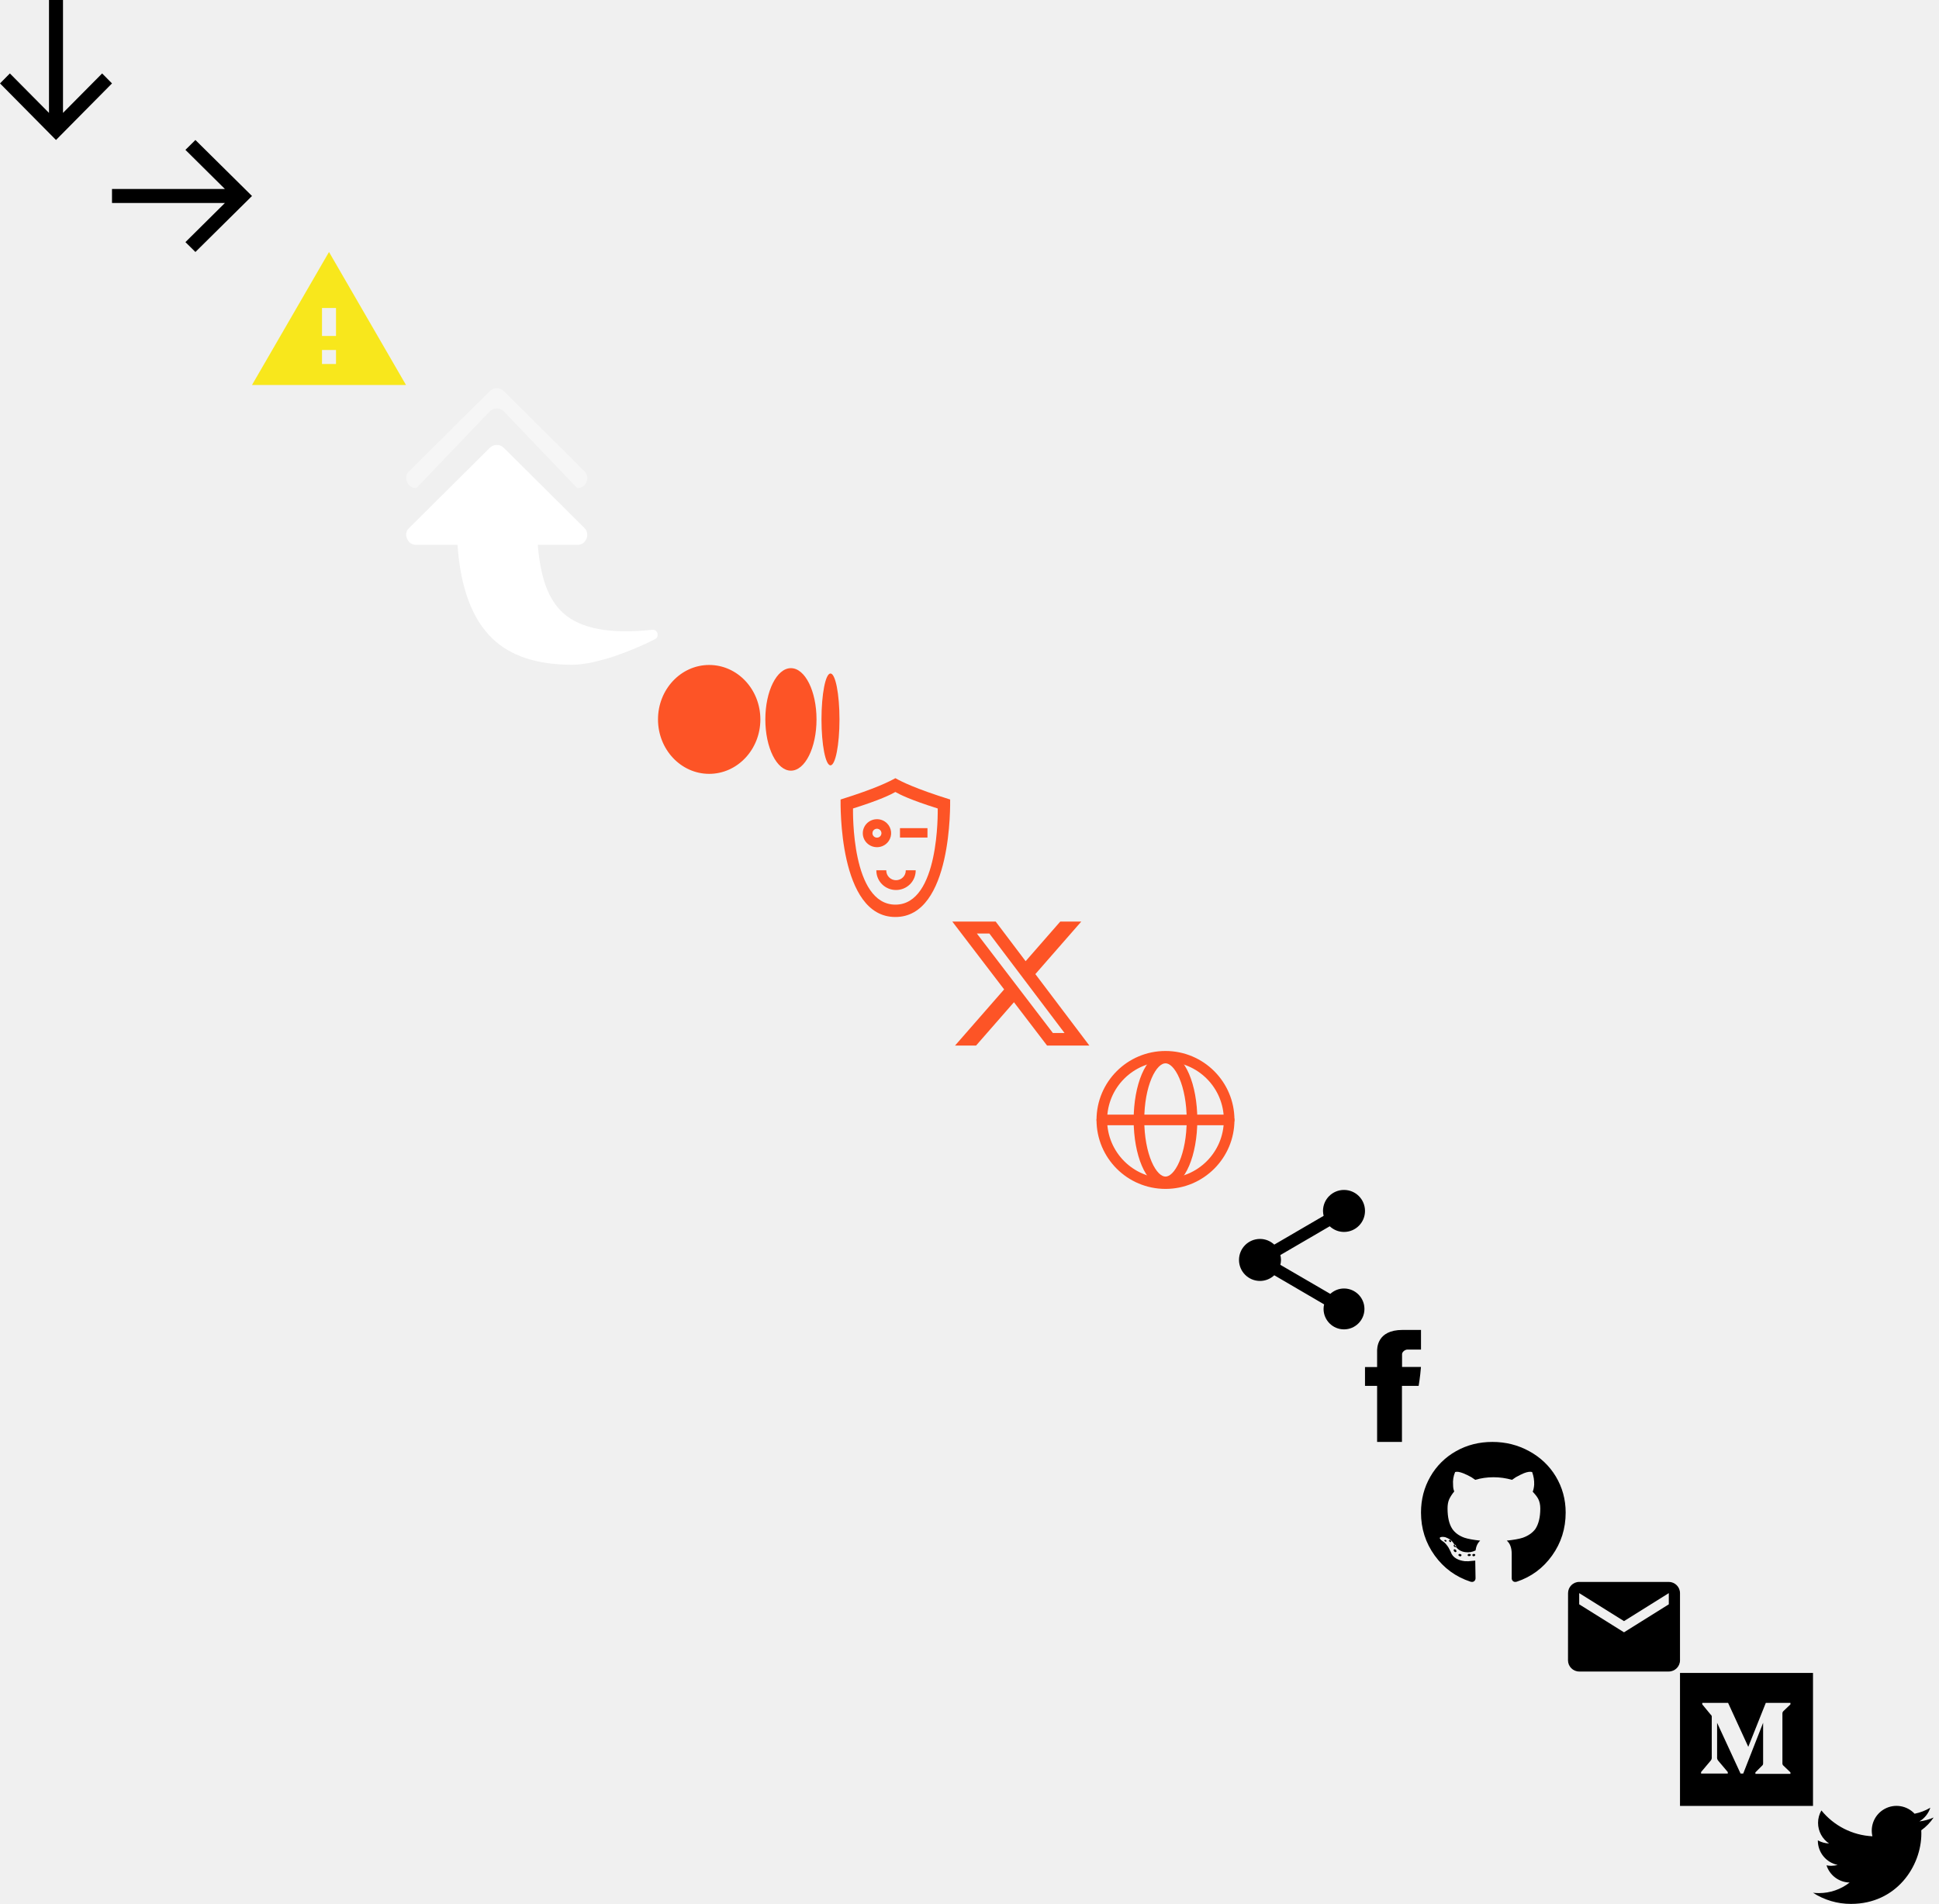
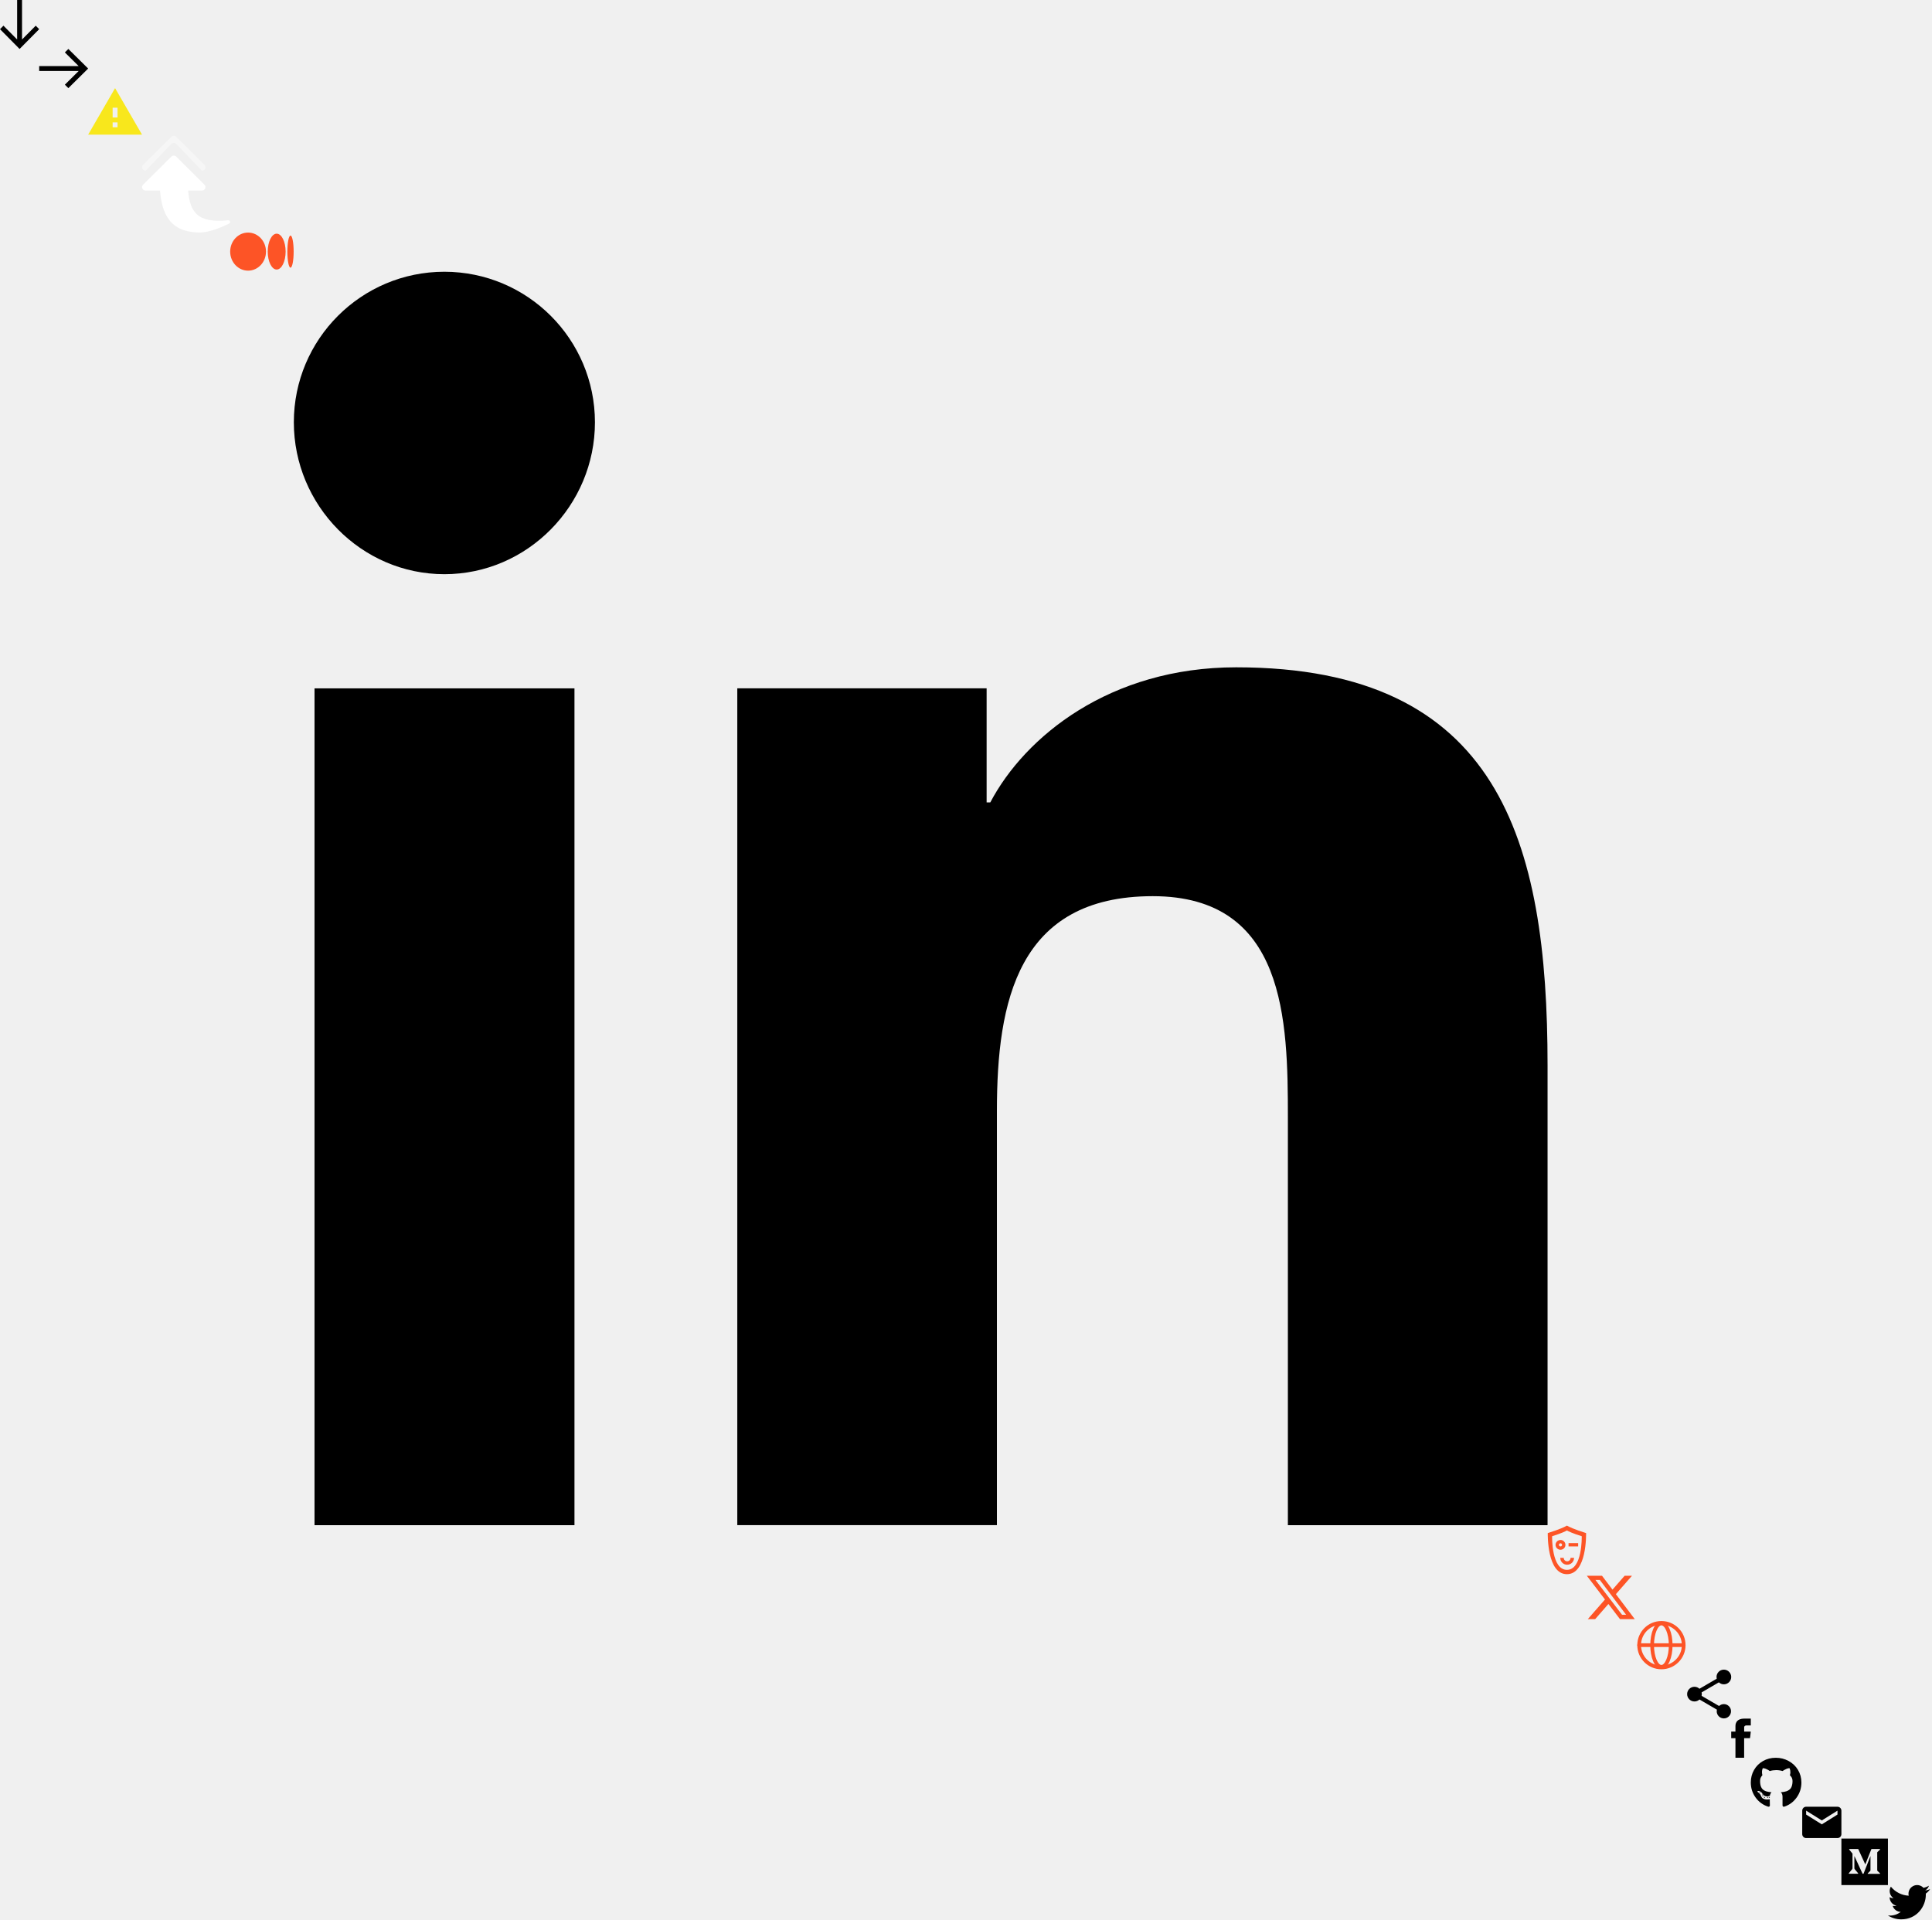
- <svg xmlns="http://www.w3.org/2000/svg" width="277" height="272" viewBox="0 0 277 272">
+ <svg xmlns="http://www.w3.org/2000/svg" width="789" height="784" viewBox="0 0 789 784">
  <svg width="16" height="20" viewBox="0 0 16 20" id="arrow-d">
    <path fill-rule="evenodd" d="M16 11.916l-1.41-1.425L9 16.13V0H7v16.13l-5.59-5.64L0 11.917 8 20z" />
  </svg>
  <svg width="20" height="16" viewBox="0 0 20 16" id="arrow-r" x="16" y="20">
    <path fill-rule="evenodd" d="M11.916 0L10.49 1.41 16.13 7H0v2h16.13l-5.64 5.59L11.917 16 20 8z" />
  </svg>
  <svg width="22" height="19" viewBox="0 0 22 19" id="error" x="36" y="36">
    <path fill="#F8E71C" fill-rule="evenodd" d="M0 19h22L11 0 0 19zm12-3h-2v-2h2v2zm0-4h-2V8h2v4z" />
  </svg>
  <svg width="36" height="40" fill="none" viewBox="0 0 36 40" id="icon-next" x="58" y="55">
    <path d="M12.32 36.201c-2.888-2.795-4.541-7.249-4.96-13.36H1.48c-.628 0-1.07-.29-1.324-.87-.254-.61-.15-1.13.314-1.562l11.49-11.42a1.385 1.385 0 0 1 1.01-.424c.39 0 .726.141 1.01.424l11.49 11.42c.284.268.426.603.426 1.004 0 .178-.037.364-.112.558-.254.58-.695.87-1.324.87h-5.633c.195 2.394.587 4.382 1.178 5.967.591 1.583 1.418 2.85 2.48 3.803 2.469 2.215 6.695 3.004 12.68 2.364.389-.03.643.141.763.513a.668.668 0 0 1 .022.2c0 .298-.127.506-.381.625l-.898.446c-.419.208-1.096.51-2.031.904-.936.393-1.87.75-2.806 1.07-.934.32-1.967.606-3.096.86-1.13.252-2.129.378-2.996.378-5.027 0-8.835-1.256-11.423-3.77z" fill="#fff" />
    <path opacity=".4" d="M12.97 3.352c-.389 0-.725.142-1.01.424L1.48 14.736c-.628 0-1.07-.29-1.324-.87-.254-.61-.15-1.13.314-1.56L11.96.884A1.385 1.385 0 0 1 12.97.46c.39 0 .726.141 1.01.424l11.49 11.42c.284.268.426.602.426 1.004 0 .179-.037.364-.112.558-.254.58-.695.87-1.324.87L13.98 3.776a1.384 1.384 0 0 0-1.01-.424z" fill="#fff" />
  </svg>
  <svg width="26" height="16" fill="none" viewBox="0 0 26 16" id="s-custom" x="94" y="95">
    <path d="M7.312 0c4.038 0 7.312 3.482 7.312 7.778 0 4.295-3.274 7.778-7.312 7.778S0 12.073 0 7.778C0 3.482 3.274 0 7.312 0zm11.677.456c2.019 0 3.656 3.278 3.656 7.322 0 4.043-1.637 7.322-3.656 7.322-2.02 0-3.656-3.279-3.656-7.322S16.97.456 18.989.456zm5.651.762c.71 0 1.286 2.937 1.286 6.56 0 3.622-.576 6.56-1.286 6.56-.71 0-1.285-2.938-1.285-6.56 0-3.623.575-6.56 1.285-6.56z" fill="#FD5426" />
  </svg>
-   <svg width="16" height="20" fill="none" viewBox="0 0 16 20" id="s-portal" x="120" y="111">
+   <svg width="512" height="512" viewBox="0 0 24 24" id="s-linkedin" x="120" y="111">
+     <path d="M23.994 24v-.001H24v-8.802c0-4.306-.927-7.623-5.961-7.623-2.42 0-4.044 1.328-4.707 2.587h-.07V7.976H8.489v16.023h4.97v-7.934c0-2.089.396-4.109 2.983-4.109 2.549 0 2.587 2.384 2.587 4.243V24zM.396 7.977h4.976V24H.396zM2.882 0C1.291 0 0 1.291 0 2.882s1.291 2.909 2.882 2.909 2.882-1.318 2.882-2.909A2.884 2.884 0 0 0 2.882 0z" data-original="#000000" />
+   </svg>
+   <svg width="16" height="20" fill="none" viewBox="0 0 16 20" id="s-portal" x="632" y="623">
    <path fill-rule="evenodd" clip-rule="evenodd" d="M8 14.75a1.403 1.403 0 0 1-.983-.405 1.373 1.373 0 0 1-.406-.972v-.04H5.193v.04c0 .737.296 1.444.823 1.965a2.827 2.827 0 0 0 1.987.813c.746 0 1.46-.292 1.987-.813a2.762 2.762 0 0 0 .823-2.005H9.396v.04a1.363 1.363 0 0 1-.408.974 1.394 1.394 0 0 1-.986.402H8zM5.278 6.033c-.4 0-.792.118-1.124.338-.333.22-.592.533-.745.899a1.98 1.98 0 0 0 .44 2.18 2.046 2.046 0 0 0 2.206.433 2.02 2.02 0 0 0 .908-.736 1.986 1.986 0 0 0-.252-2.529 2.027 2.027 0 0 0-1.433-.585zm-.644 2.002a.631.631 0 0 1 .396-.59.65.65 0 0 1 .702.137.634.634 0 0 1-.454 1.087.647.647 0 0 1-.455-.186.633.633 0 0 1-.189-.448zM1.858 4.503c3.9-1.227 5.383-1.98 6.051-2.356.669.376 2.154 1.131 6.052 2.356 0 .435.248 13.749-6.052 13.738-6.3-.01-6.051-13.294-6.051-13.738zm6.051 15.503c8.146.02 7.827-16.223 7.827-16.784C10.692 1.644 8.776.656 7.909.175 7.047.655 5.127 1.641.083 3.222c0 .56-.32 16.804 7.826 16.784zm.66-12.69V8.66h3.927V7.315H8.57z" fill="#FD5426" />
  </svg>
-   <svg width="20" height="19" fill="none" viewBox="0 0 20 19" id="s-twitter" x="136" y="131">
+   <svg width="20" height="19" fill="none" viewBox="0 0 20 19" id="s-twitter" x="648" y="643">
    <path d="M15.465.659h3.003l-6.56 7.505 7.717 10.212h-6.042L8.85 12.182l-5.415 6.194H.431l7.016-8.027L.044.659H6.24l4.278 5.661L15.465.66zm-1.054 15.918h1.664L5.335 2.363H3.55l10.861 14.214z" fill="#FD5426" />
  </svg>
-   <svg width="21" height="20" fill="none" viewBox="0 0 21 20" id="s-website" x="156" y="150">
+   <svg width="21" height="20" fill="none" viewBox="0 0 21 20" id="s-website" x="668" y="662">
    <path fill-rule="evenodd" clip-rule="evenodd" d="M10.498 1.664a8.336 8.336 0 1 0 0 16.672 8.336 8.336 0 0 0 0-16.672zM.646 10c0-5.441 4.41-9.852 9.851-9.852C15.94.148 20.35 4.56 20.35 10c0 5.441-4.41 9.852-9.851 9.852C5.057 19.852.646 15.44.646 10z" fill="#FD5426" />
    <path fill-rule="evenodd" clip-rule="evenodd" d="M.646 10c0-.419.339-.758.758-.758h18.188a.758.758 0 0 1 0 1.516H1.404A.758.758 0 0 1 .646 10z" fill="#FD5426" />
    <path fill-rule="evenodd" clip-rule="evenodd" d="M8.515 4.042C7.878 5.528 7.466 7.634 7.466 10s.412 4.472 1.049 5.958c.319.744.679 1.298 1.04 1.655.358.354.676.477.943.477.266 0 .584-.123.942-.477.361-.357.721-.91 1.04-1.655.637-1.486 1.049-3.592 1.049-5.958s-.412-4.472-1.049-5.958c-.319-.744-.679-1.298-1.04-1.655-.358-.354-.676-.477-.942-.477-.267 0-.585.123-.943.477-.361.357-.721.91-1.04 1.655zM8.49 1.308C9.04.767 9.718.394 10.498.394s1.458.373 2.007.914c.545.539 1.002 1.28 1.368 2.137.736 1.716 1.172 4.034 1.172 6.555 0 2.52-.437 4.838-1.171 6.555-.367.856-.824 1.598-1.369 2.137-.549.541-1.228.913-2.008.913s-1.458-.372-2.007-.913c-.545-.539-1.002-1.28-1.368-2.137C6.387 14.839 5.95 12.52 5.95 10c0-2.52.436-4.839 1.17-6.555.367-.856.824-1.598 1.37-2.137z" fill="#FD5426" />
  </svg>
-   <svg width="18" height="20" viewBox="0 0 18 20" id="socials" x="177" y="170">
+   <svg width="18" height="20" viewBox="0 0 18 20" id="socials" x="689" y="682">
    <path fill-rule="evenodd" d="M15 14.08c-.76 0-1.44.3-1.96.77L5.91 10.7c.05-.23.09-.46.09-.7 0-.24-.04-.47-.09-.7l7.05-4.11c.54.5 1.25.81 2.04.81 1.66 0 3-1.34 3-3s-1.34-3-3-3-3 1.34-3 3c0 .24.04.47.09.7L5.04 7.81C4.5 7.31 3.79 7 3 7c-1.66 0-3 1.34-3 3s1.34 3 3 3c.79 0 1.5-.31 2.04-.81l7.12 4.16c-.05.21-.08.43-.08.65 0 1.61 1.31 2.92 2.92 2.92 1.61 0 2.92-1.31 2.92-2.92 0-1.61-1.31-2.92-2.92-2.92z" />
  </svg>
-   <svg width="8" height="16" viewBox="0 0 8 16" id="socials_fb" x="195" y="190">
+   <svg width="8" height="16" viewBox="0 0 8 16" id="socials_fb" x="707" y="702">
    <path d="M1.73 3.099v2.203H0v2.693h1.73V16h3.55V7.995h2.384s.223-1.291.331-2.703h-2.7V3.45c0-.275.387-.646.77-.646H8V0H5.369c-3.728 0-3.64 2.696-3.64 3.099z" />
  </svg>
-   <svg width="21" height="20" viewBox="0 0 21 20" id="socials_gh" x="203" y="206">
+   <svg width="21" height="20" viewBox="0 0 21 20" id="socials_gh" x="715" y="718">
    <path fill-rule="evenodd" d="M7.125 16.125c0 .111-.076.174-.23.187-.152.014-.228-.034-.228-.145 0-.111.07-.167.208-.167a.34.34 0 0 1 .187.042c.042.027.063.055.063.083zm-1.775-.004c.028-.11.111-.146.25-.104.139.042.201.097.187.167a.195.195 0 0 1-.104.146.177.177 0 0 1-.166 0 .556.556 0 0 1-.146-.105c-.042-.041-.049-.076-.021-.104zM7.523 16c.139 0 .215.042.229.125.014.083-.049.153-.188.208a.462.462 0 0 1-.145-.02c-.042-.014-.07-.063-.084-.146-.014-.084.049-.14.188-.167zm2.685-16c1.89 0 3.64.441 5.25 1.323 1.611.882 2.875 2.082 3.792 3.598.944 1.571 1.417 3.294 1.417 5.169 0 2.288-.646 4.335-1.938 6.14-1.291 1.806-2.979 3.053-5.062 3.742-.223.056-.396.028-.521-.082a.529.529 0 0 1-.188-.414v-3.473c0-.882-.236-1.516-.708-1.902 1.028-.11 1.792-.248 2.292-.414.777-.276 1.375-.69 1.791-1.24.473-.717.709-1.696.709-2.936 0-.524-.098-.979-.292-1.365-.139-.276-.403-.62-.792-1.034.111-.275.18-.606.209-.992a4.63 4.63 0 0 0-.292-1.82c-.278-.082-.667-.027-1.167.166-.333.138-.722.33-1.166.579L13 5.417a9.51 9.51 0 0 0-2.646-.372c-.903 0-1.77.124-2.604.372l-.542-.372A9.4 9.4 0 0 0 6 4.465c-.5-.192-.875-.247-1.125-.165a3.807 3.807 0 0 0-.292 1.82c0 .386.056.703.167.951-.333.413-.576.793-.73 1.137-.152.345-.228.779-.228 1.303 0 1.24.222 2.205.666 2.894.39.58.973 1.006 1.75 1.282.5.166 1.25.303 2.25.414-.36.33-.583.8-.666 1.406-.473.22-.93.303-1.375.248-.723-.055-1.278-.428-1.667-1.117a2.158 2.158 0 0 0-.667-.744 4.316 4.316 0 0 0-.625-.29l-.291-.04c-.306 0-.466.047-.48.144-.013.096.05.2.188.31l.208.165c.195.11.39.29.584.538.166.193.305.413.416.661l.167.331c.139.414.403.73.792.951.333.193.736.317 1.208.373.333.027.68.013 1.042-.042l.458-.041.042 2.522a.529.529 0 0 1-.188.414c-.125.11-.298.138-.52.082-2.112-.689-3.82-1.936-5.126-3.742C.653 14.425 0 12.378 0 10.09c0-1.875.444-3.584 1.333-5.128A9.647 9.647 0 0 1 5 1.323C6.556.441 8.292 0 10.208 0zM4.033 14.033c.056-.055.125-.041.209.042.083.083.097.153.041.208-.055.056-.125.042-.208-.041-.083-.084-.097-.153-.042-.209zm-.69.015c.055-.056.125-.063.208-.021.083.041.111.097.083.166-.028.07-.09.077-.187.021-.097-.055-.132-.11-.104-.166zm1.365 1.313c.028-.028.07-.035.125-.02a.31.31 0 0 1 .146.083.31.31 0 0 1 .083.145c.014.056.007.098-.02.125-.084.084-.18.07-.292-.041-.056-.056-.083-.111-.083-.167 0-.055.014-.097.041-.125zm0-.667c.056-.027.104-.034.146-.02.042.013.077.048.104.104.084.11.084.194 0 .25-.027.028-.062.028-.104 0a1.362 1.362 0 0 0-.146-.084c-.055-.138-.055-.222 0-.25z" />
  </svg>
-   <svg width="16" height="13" viewBox="0 0 16 13" id="socials_mail" x="224" y="226">
+   <svg width="16" height="13" viewBox="0 0 16 13" id="socials_mail" x="736" y="738">
    <path fill-rule="evenodd" d="M14.4 0H1.6C.72 0 .008.72.008 1.6L0 11.2c0 .88.72 1.6 1.6 1.6h12.8c.88 0 1.6-.72 1.6-1.6V1.6c0-.88-.72-1.6-1.6-1.6zm0 3.2L8 7.2l-6.4-4V1.6l6.4 4 6.4-4v1.6z" />
  </svg>
-   <svg width="19" height="19" viewBox="0 0 19 19" id="socials_med" x="240" y="239">
+   <svg width="19" height="19" viewBox="0 0 19 19" id="socials_med" x="752" y="751">
    <path fill-rule="evenodd" d="M0 0h19v19H0V0zm15.777 4.496v-.213h-3.52L9.754 10.56 6.871 4.283H3.18v.213l1.187 1.441a.423.423 0 0 1 .17.425v5.64a.682.682 0 0 1-.17.552L3.01 14.165v.212h3.817v-.212L5.47 12.554a.682.682 0 0 1-.17-.552V7.125l3.35 7.252h.382l2.842-7.252v5.81c0 .113-.028.198-.085.255l-1.018 1.018v.212h5.005v-.212l-1.018-.976a.407.407 0 0 1-.127-.297V5.768c0-.113.042-.212.127-.297l1.018-.975z" />
  </svg>
-   <svg width="18" height="14" viewBox="0 0 18 14" id="socials_tw" x="259" y="258">
+   <svg width="18" height="14" viewBox="0 0 18 14" id="socials_tw" x="771" y="770">
    <path d="M17.235 1.656a7.06 7.06 0 0 1-2.03.557A3.55 3.55 0 0 0 16.76.258a7.128 7.128 0 0 1-2.246.859A3.536 3.536 0 0 0 8.488 4.34 10.038 10.038 0 0 1 1.2.646a3.509 3.509 0 0 0-.478 1.777c0 1.227.624 2.31 1.572 2.943a3.536 3.536 0 0 1-1.601-.444v.044a3.54 3.54 0 0 0 2.835 3.467c-.296.08-.608.124-.931.124-.229 0-.45-.023-.666-.066a3.538 3.538 0 0 0 3.302 2.456 7.094 7.094 0 0 1-4.39 1.51c-.286 0-.567-.017-.844-.048A9.994 9.994 0 0 0 5.42 14c6.504 0 10.059-5.387 10.059-10.06l-.012-.457a7.06 7.06 0 0 0 1.768-1.827z" />
  </svg>
</svg>
